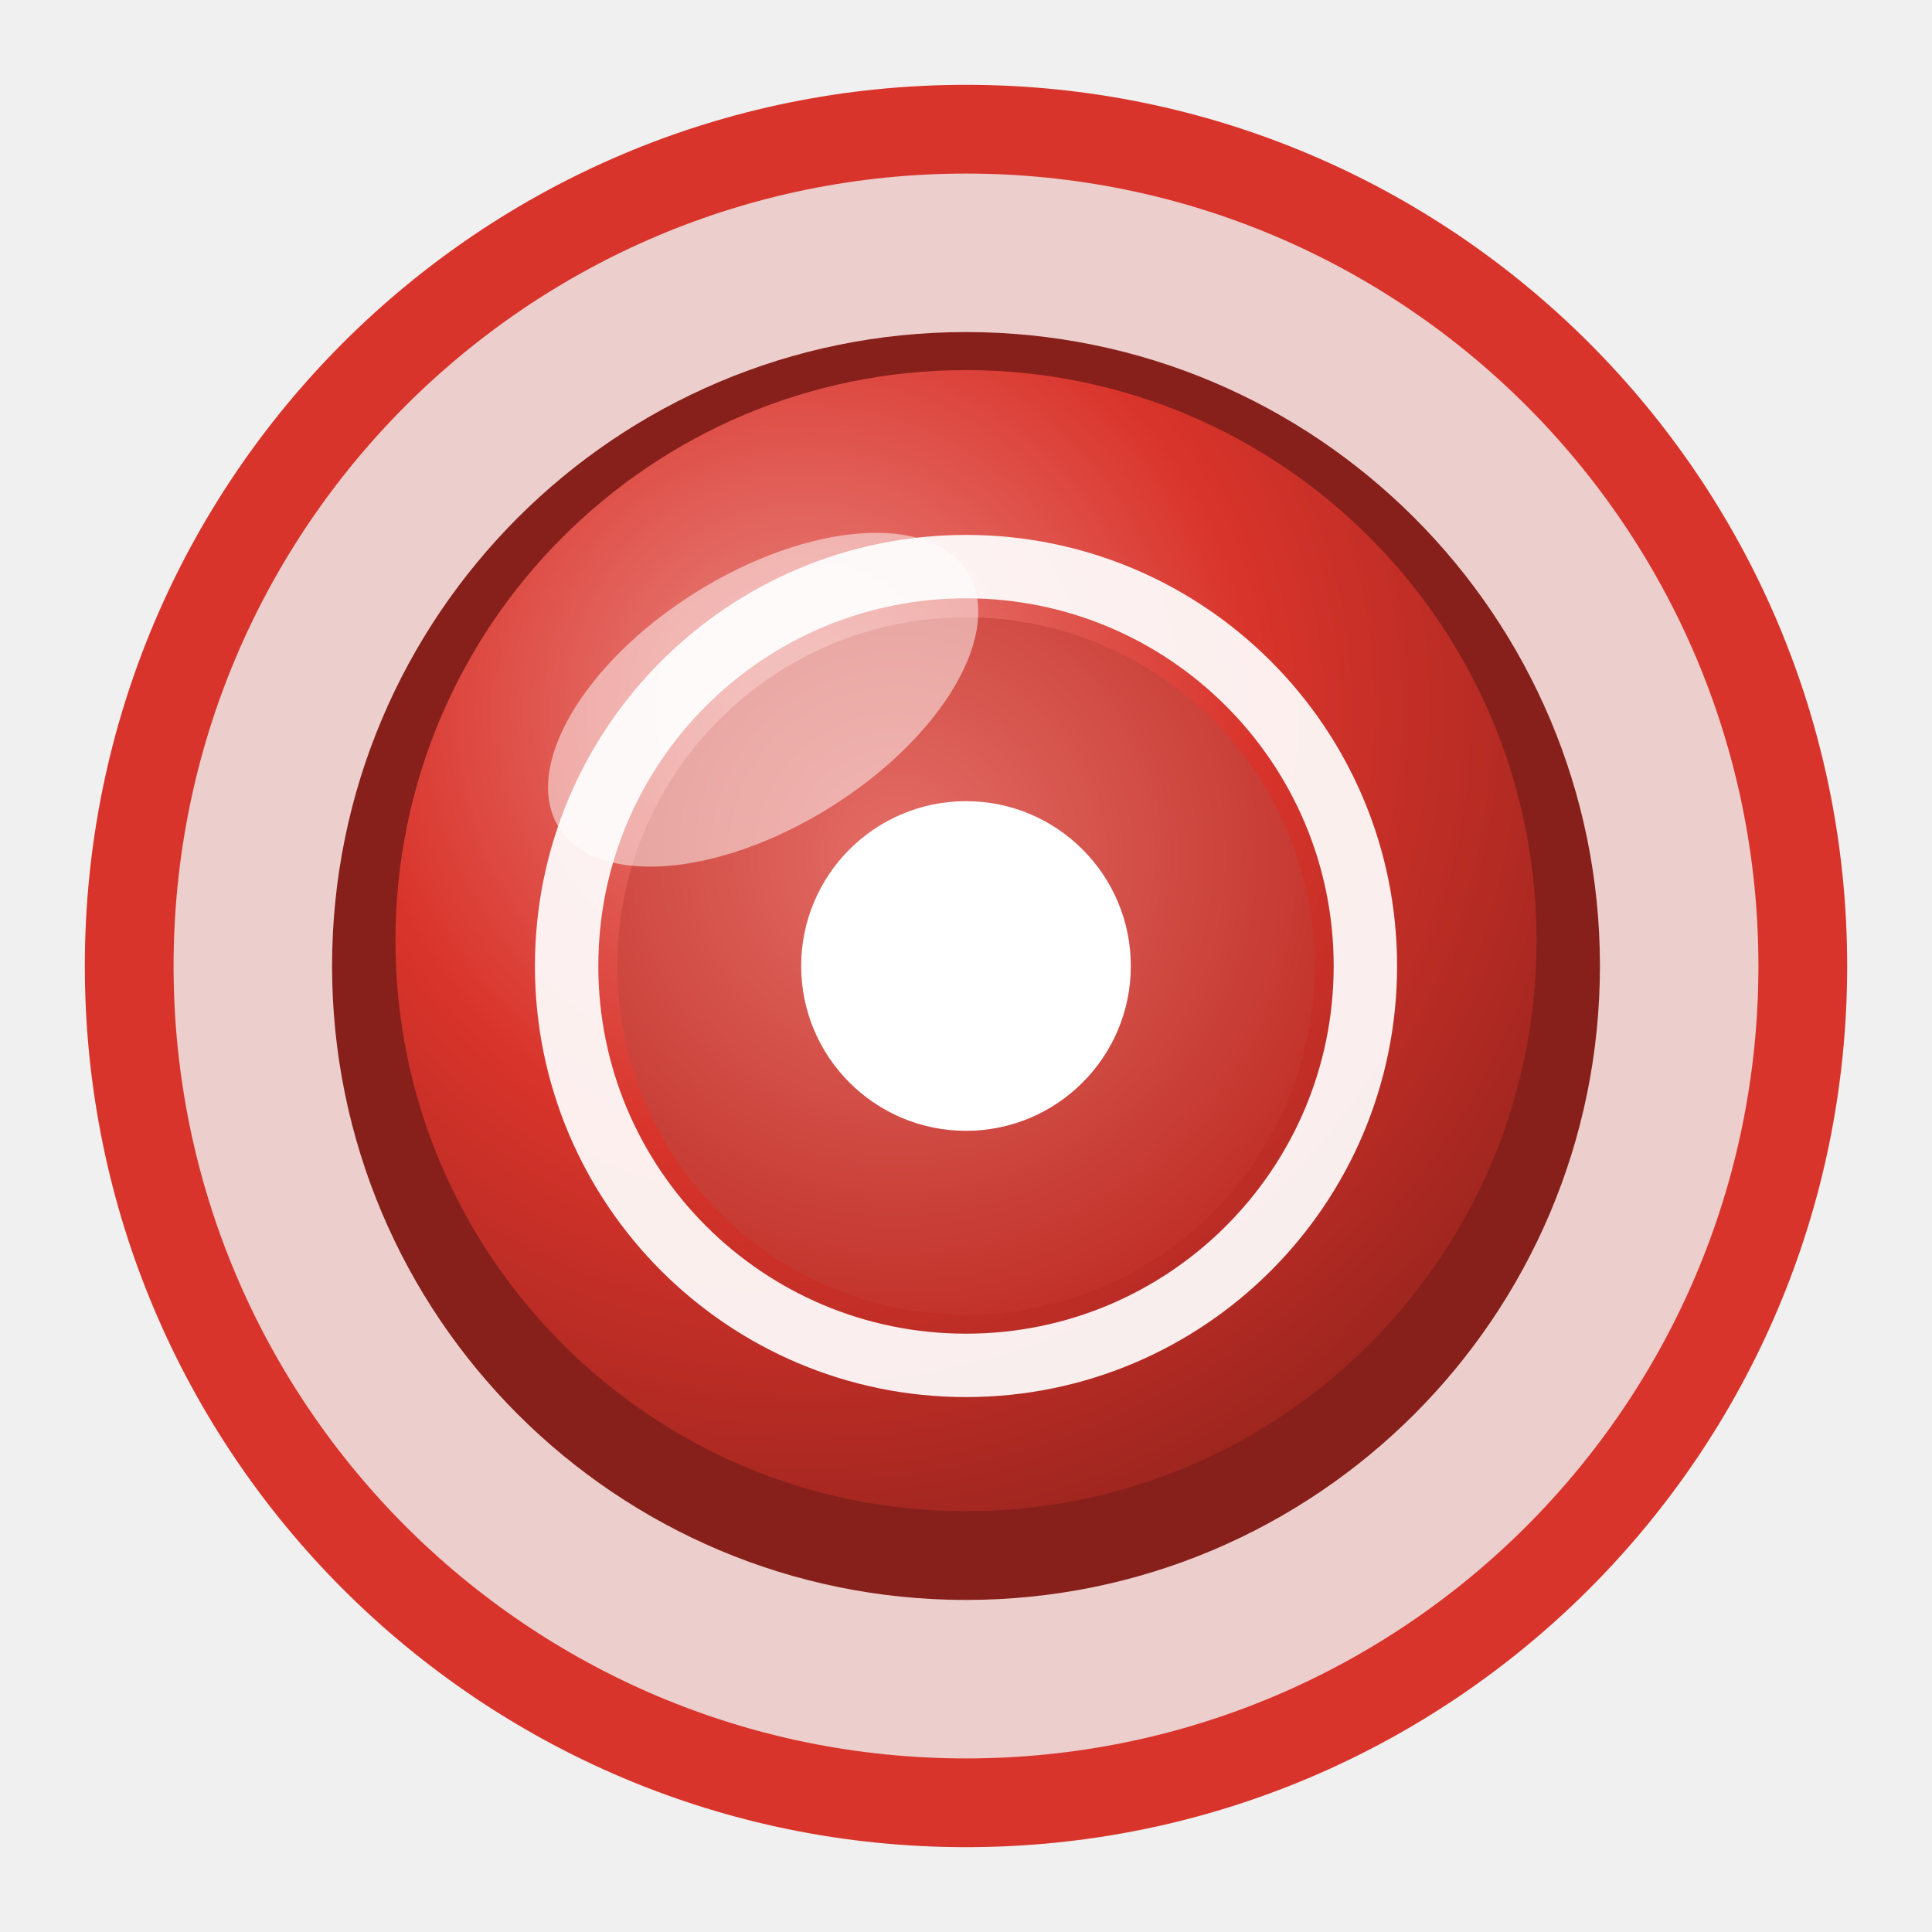
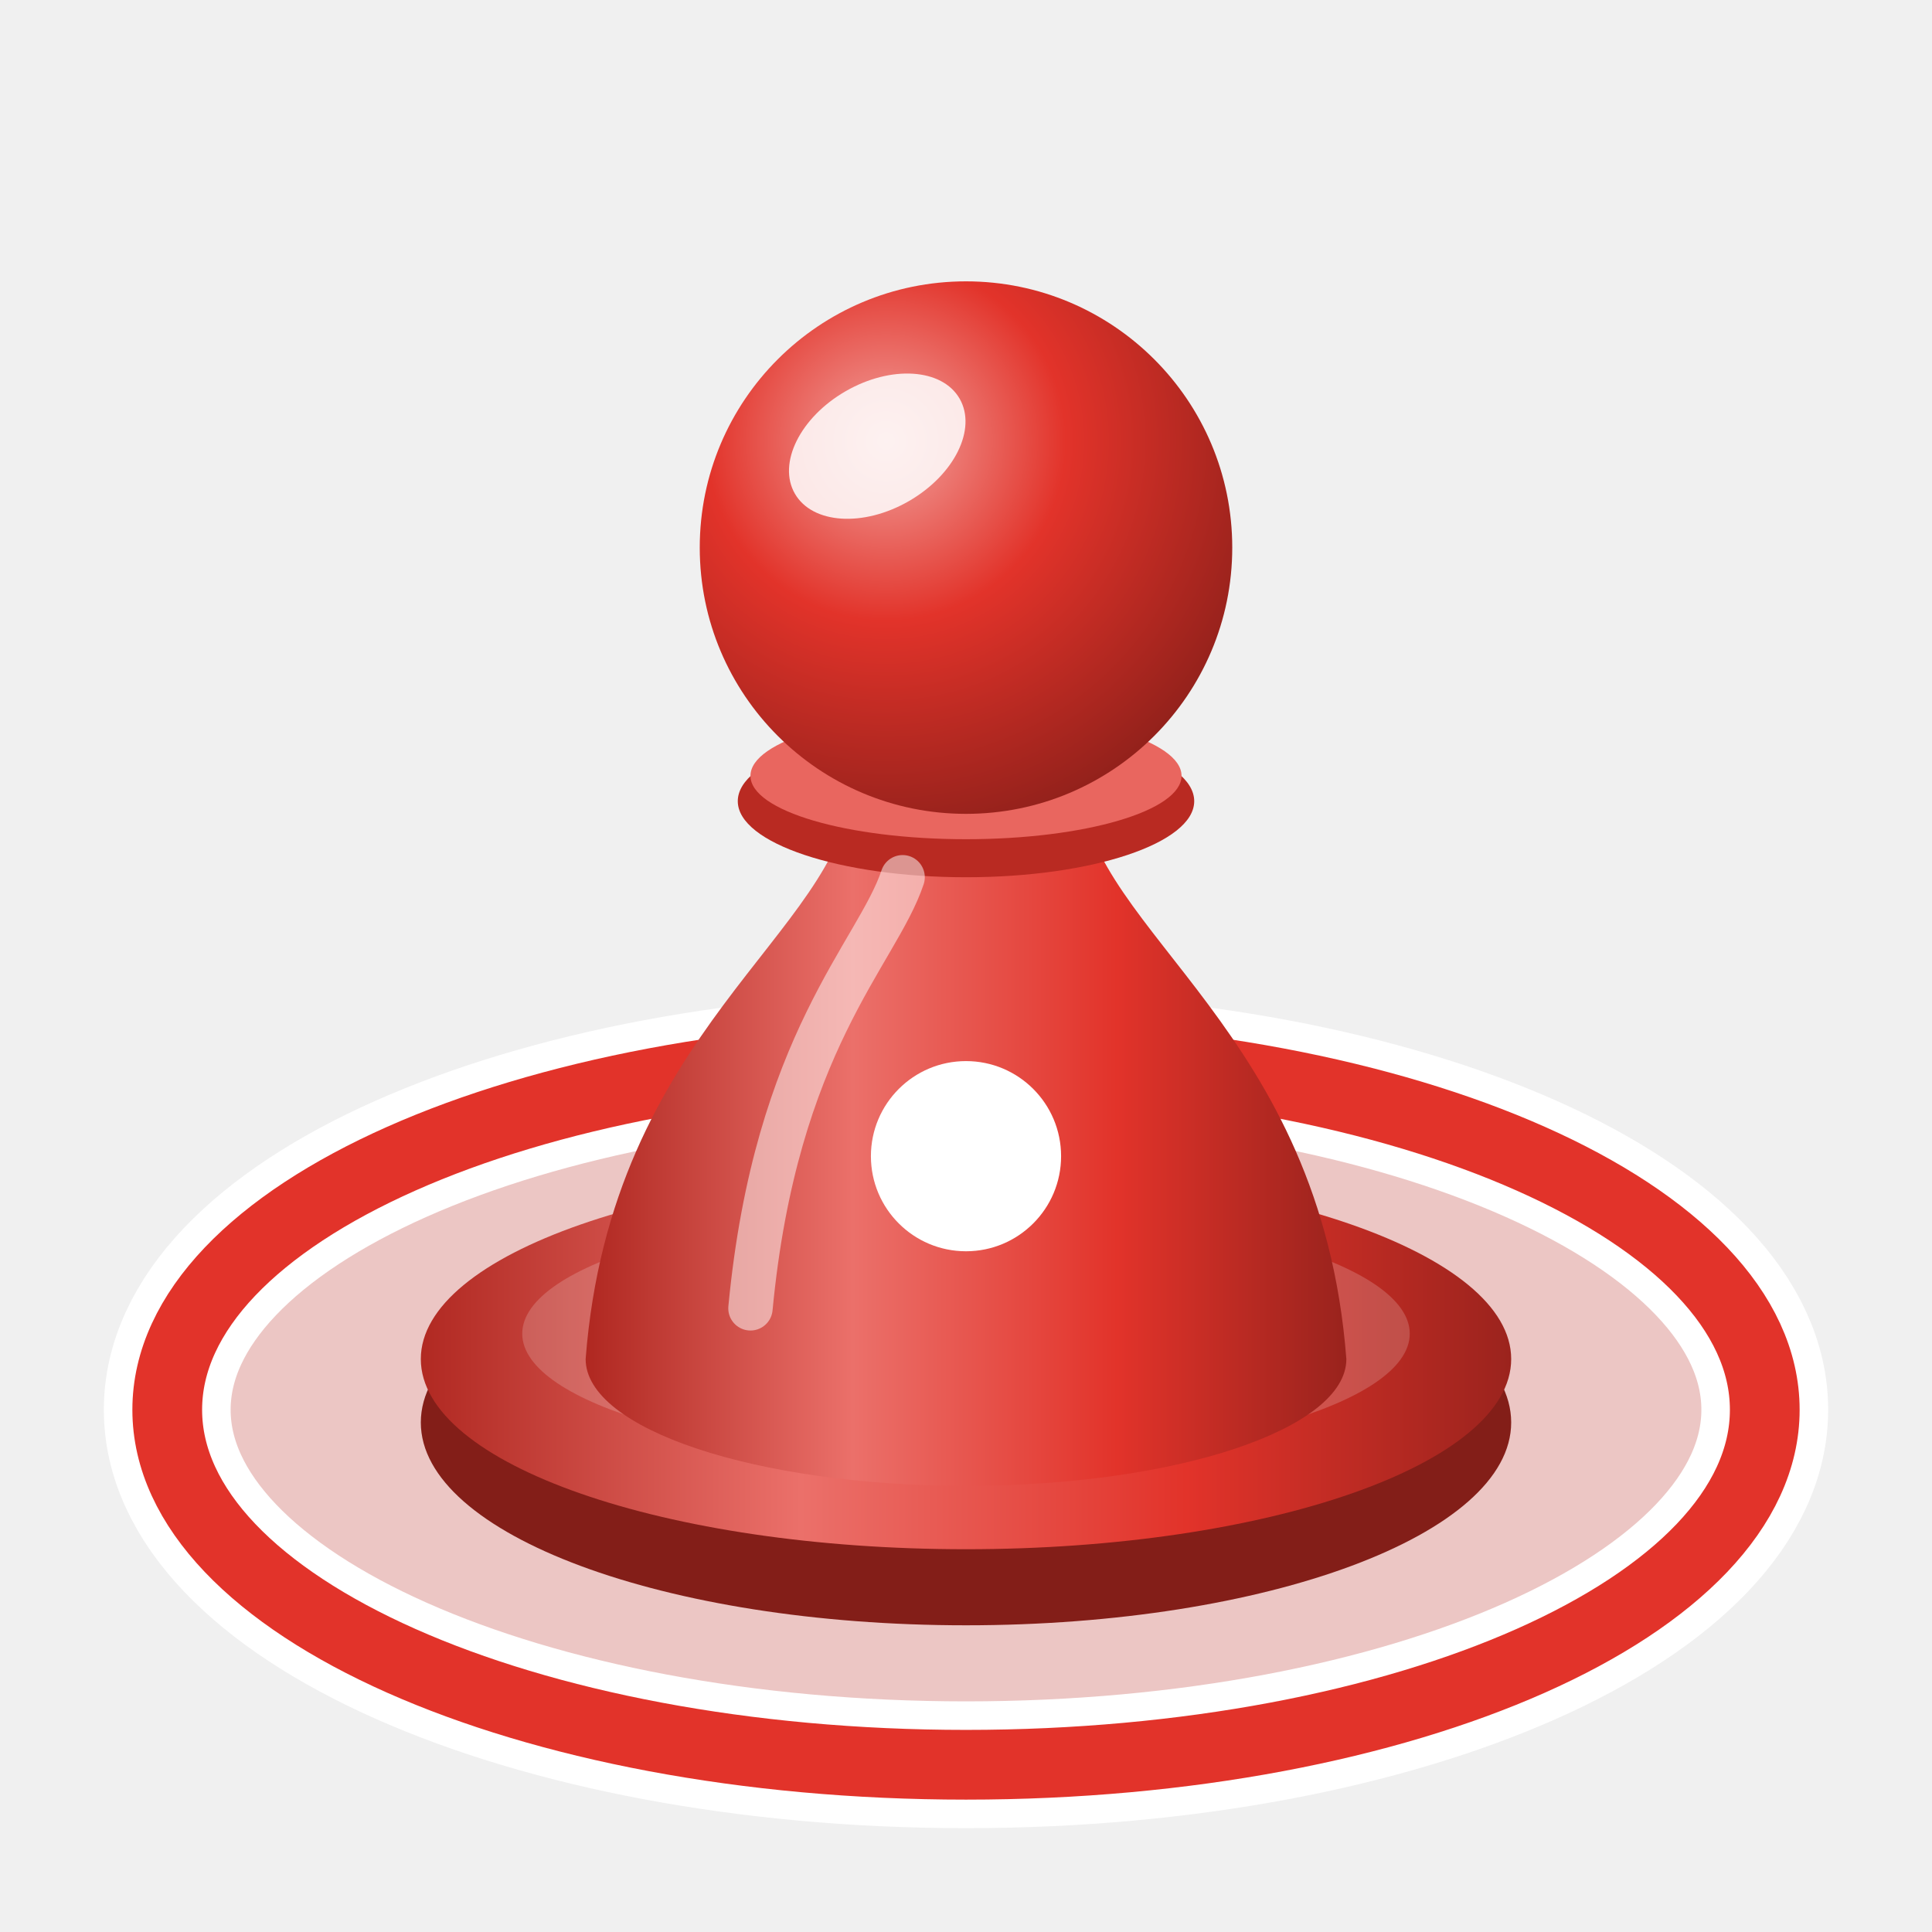
<svg xmlns="http://www.w3.org/2000/svg" width="64" height="64" viewBox="0 0 64 64">
  <defs>
-     <radialGradient id="tg29" cx="36%" cy="30%" r="78%">
-       <stop offset="0" stop-color="#E98984" />
-       <stop offset=".5" stop-color="#D9342B" />
-       <stop offset="1" stop-color="#98241E" />
+     <radialGradient id="th29" cx="35%" cy="30%" r="75%">
+       <stop offset="0" stop-color="#F2A39F" />
+       <stop offset=".45" stop-color="#E2332A" />
+       <stop offset="1" stop-color="#93211B" />
    </radialGradient>
-     <radialGradient id="td29" cx="40%" cy="34%" r="72%">
-       <stop offset="0" stop-color="#E46D66" />
-       <stop offset="1" stop-color="#BF2E26" />
-     </radialGradient>
+     <linearGradient id="tb29" x1="0" y1="0" x2="1" y2="0">
+       <stop offset="0" stop-color="#B02821" />
+       <stop offset=".35" stop-color="#EB706A" />
+       <stop offset=".7" stop-color="#E2332A" />
+       <stop offset="1" stop-color="#9A231D" />
+     </linearGradient>
  </defs>
-   <circle cx="32" cy="32" r="28.98" fill="#D9342B" fill-opacity=".18" />
-   <circle cx="32" cy="32" r="27.72" fill="none" stroke="#D9342B" stroke-width="2.94" />
-   <circle cx="32" cy="32" r="21" fill="#87201B" />
-   <circle cx="32" cy="31.16" r="18.9" fill="url(#tg29)" />
-   <circle cx="32" cy="32" r="13.23" fill="none" stroke="#FFFFFF" stroke-opacity=".92" stroke-width="2.1" />
-   <circle cx="32" cy="32" r="11.55" fill="url(#td29)" />
-   <circle cx="32" cy="32" r="5.46" fill="#FFFFFF" />
-   <ellipse cx="25.28" cy="23.18" rx="7.98" ry="4.2" transform="rotate(-32 25.28 23.18)" fill="#FFFFFF" fill-opacity=".5" />
+   <ellipse cx="32" cy="46.7" rx="27.3" ry="12.6" fill="#E2332A" fill-opacity=".22" />
+   <ellipse cx="32" cy="46.7" rx="26.46" ry="11.76" fill="none" stroke="#FFFFFF" stroke-width="4.2" />
+   <ellipse cx="32" cy="46.7" rx="26.46" ry="11.76" fill="none" stroke="#E2332A" stroke-width="2.31" />
+   <ellipse cx="32" cy="47.12" rx="18.06" ry="6.72" fill="#831E18" />
+   <ellipse cx="32" cy="45.02" rx="18.06" ry="6.3" fill="url(#tb29)" />
+   <ellipse cx="32" cy="44.18" rx="14.7" ry="4.2" fill="#FFFFFF" fill-opacity=".18" />
+   <path d="M19.4 45.02 C20.24 34.1 27.8 30.95 28.22 26.12 L35.78 26.12 C36.2 30.95 43.76 34.1 44.6 45.02 A12.6 4.2 0 0 1 19.4 45.02Z" fill="url(#tb29)" />
+   <ellipse cx="32" cy="26.54" rx="7.56" ry="2.52" fill="#B92A22" />
+   <ellipse cx="32" cy="25.7" rx="7.14" ry="2.1" fill="#E9665F" />
+   <circle cx="32" cy="18.14" r="8.82" fill="url(#th29)" />
+   <ellipse cx="29.06" cy="14.78" rx="3.15" ry="2.1" transform="rotate(-30 29.06 14.78)" fill="#FFFFFF" fill-opacity=".85" />
+   <path d="M24.86 43.34 C25.7 34.52 29.06 31.58 29.9 29.06" fill="none" stroke="#FFFFFF" stroke-opacity=".5" stroke-width="1.47" stroke-linecap="round" />
+   <circle cx="32" cy="38.3" r="3.15" fill="#FFFFFF" />
</svg>
